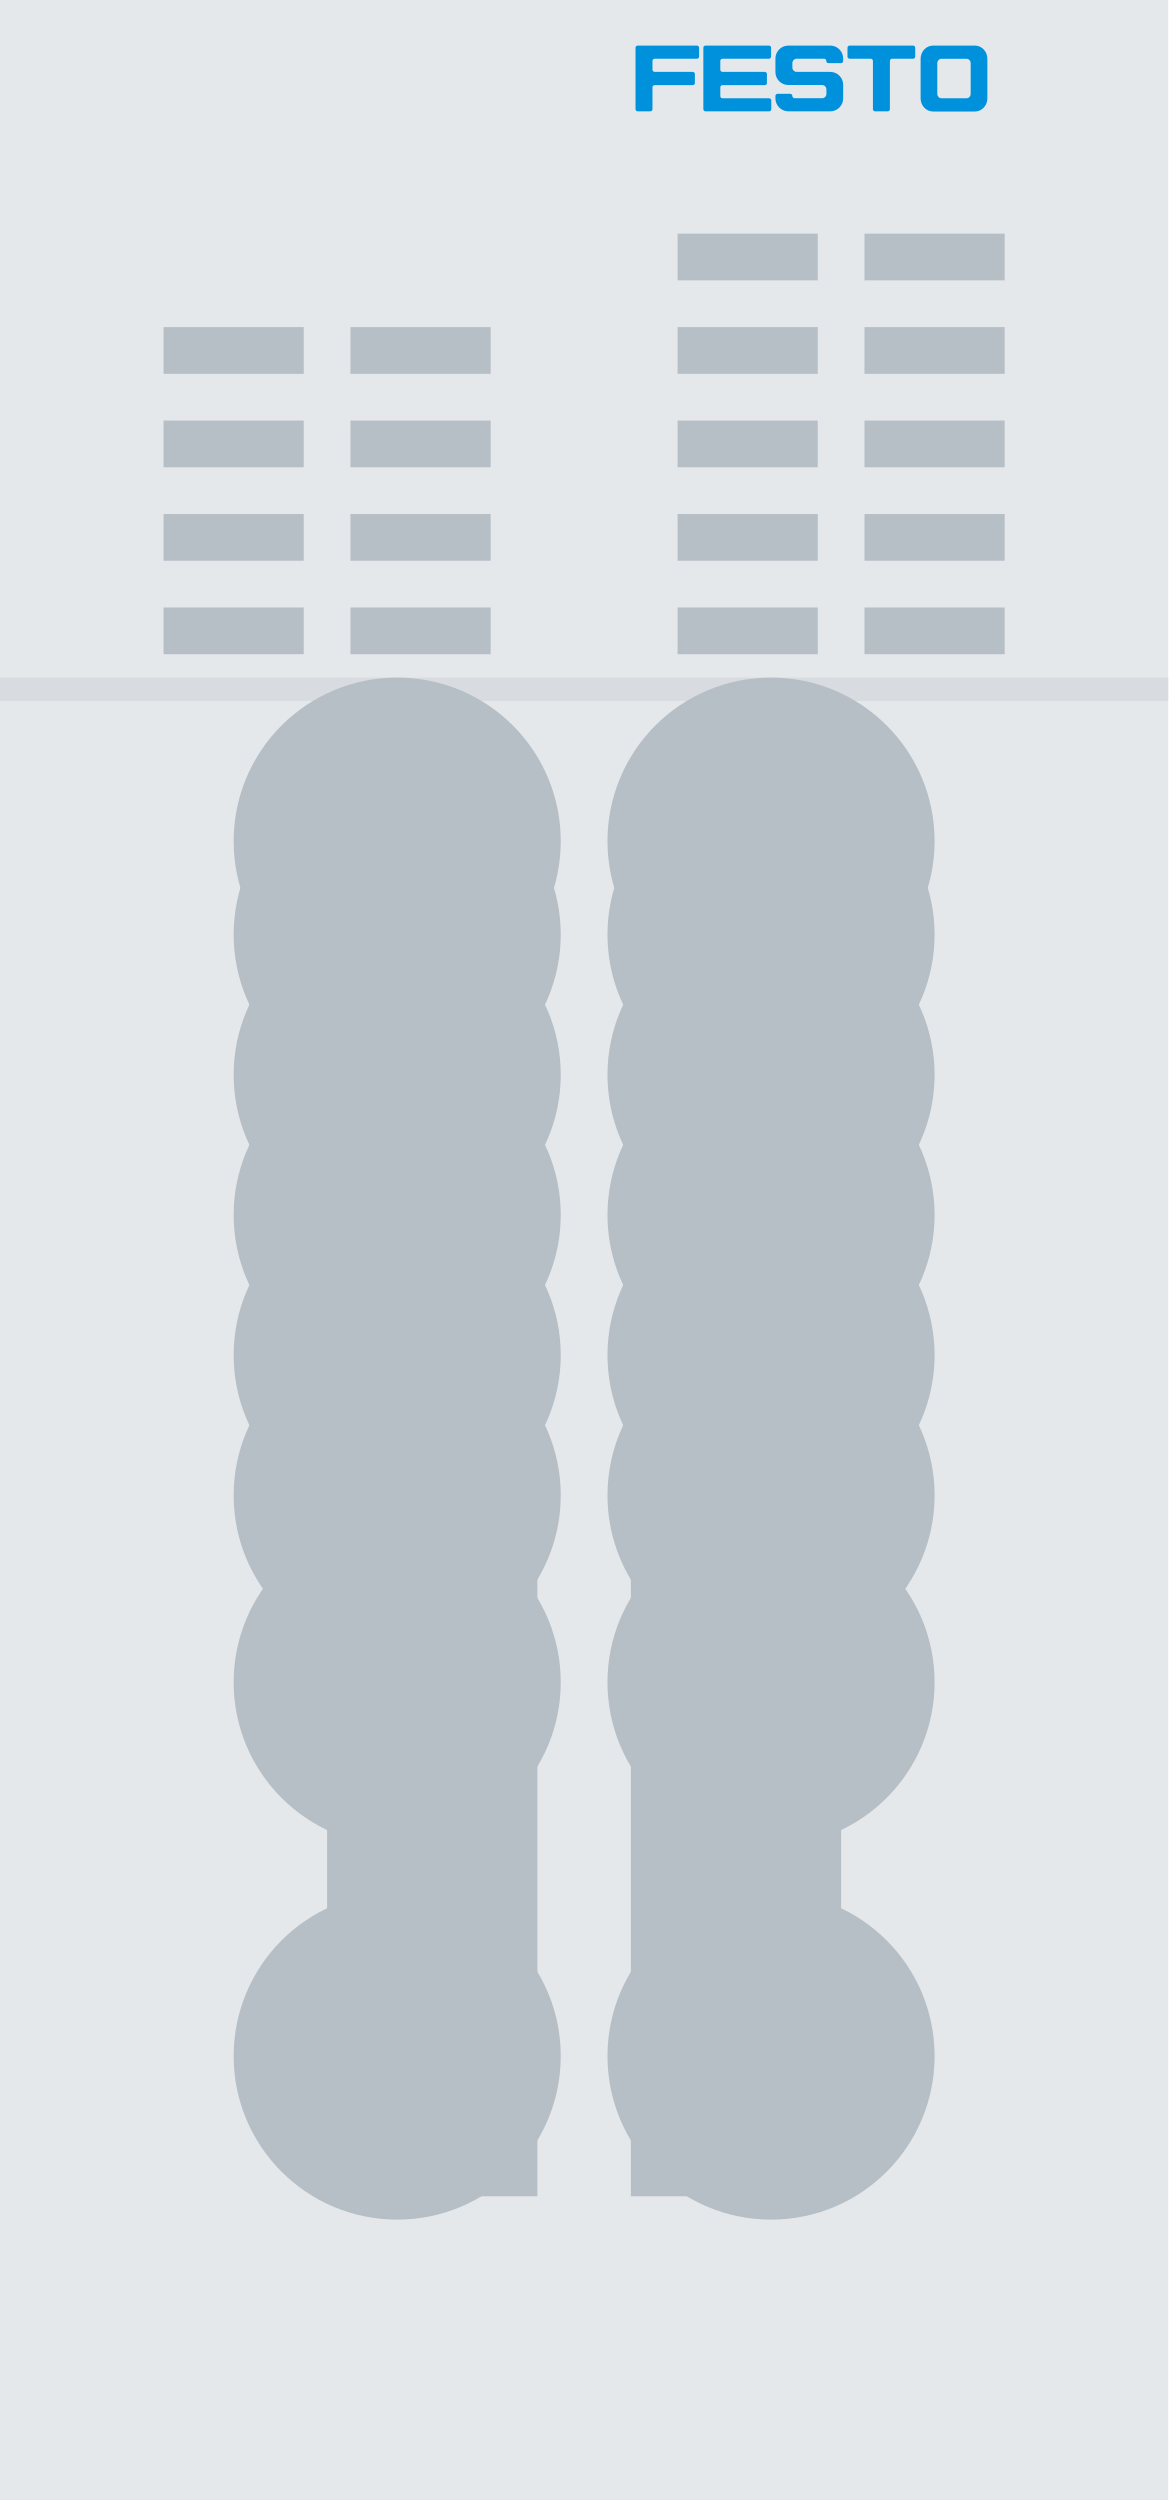
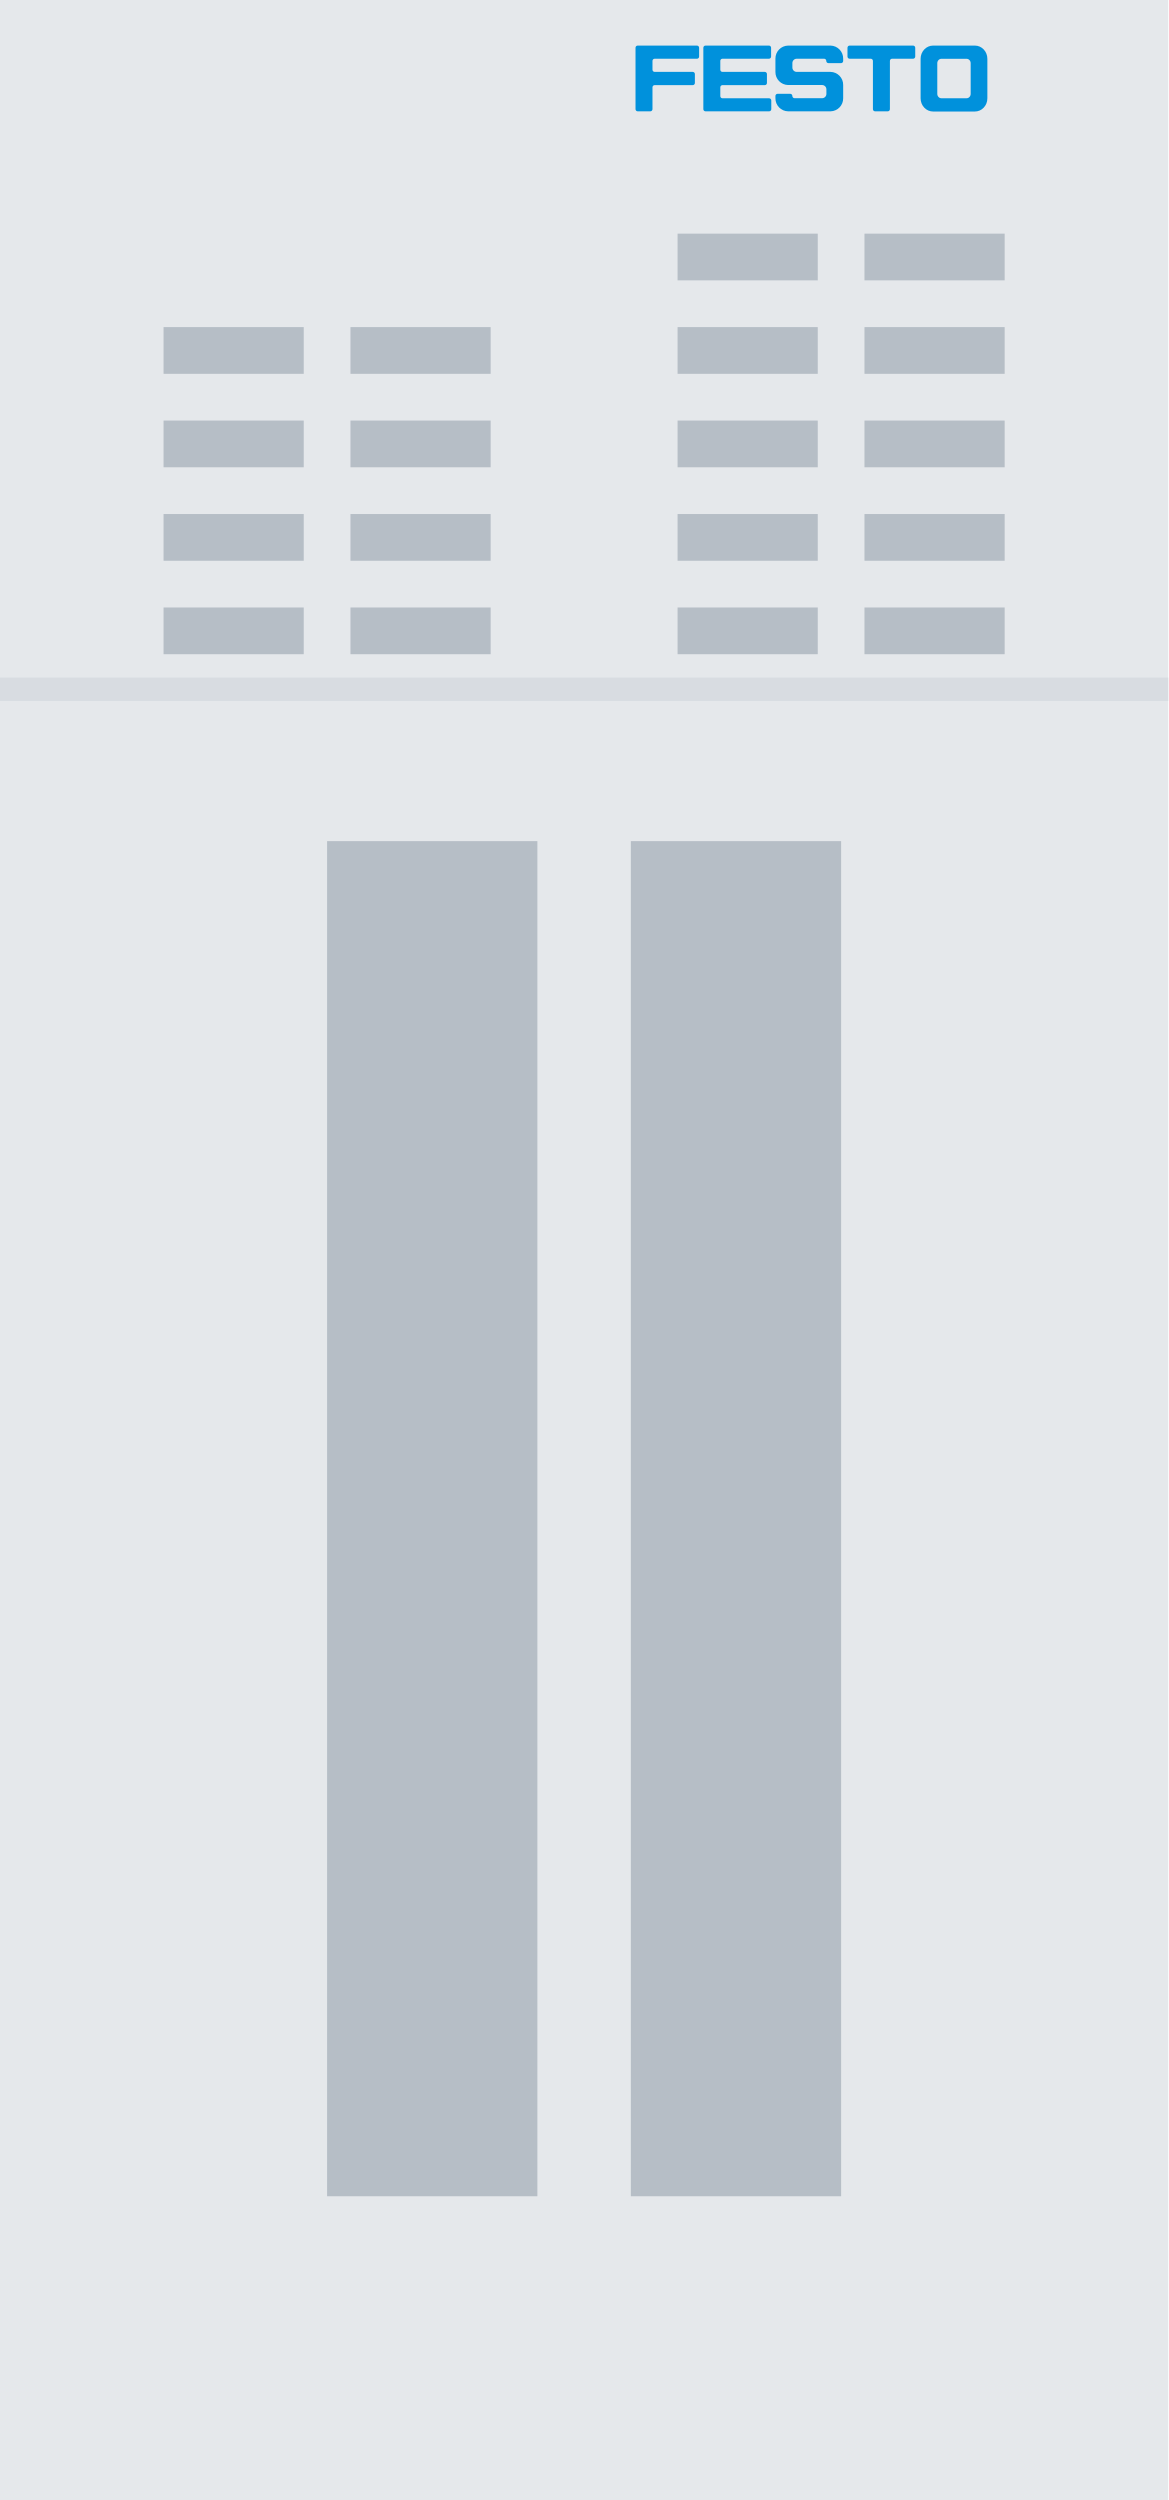
<svg xmlns="http://www.w3.org/2000/svg" id="CPX-AP-A-12DI4DO-PI" width="50" height="107" viewBox="0 0 50 107">
  <g id="CPX-AP-A_Base" data-name="CPX-AP-A Base">
    <rect id="Base" width="50" height="107" fill="#e5e8eb" />
    <g id="Festo_Logo" data-name="Festo Logo">
      <path id="F" d="M.091,2.814A.093.093,0,0,1,0,2.72V.094A.093.093,0,0,1,.091,0h2.54a.093.093,0,0,1,.091.094V.469a.092.092,0,0,1-.091.094H.817A.092.092,0,0,0,.726.657v.375a.093.093,0,0,0,.091.094H2.45a.092.092,0,0,1,.091.094V1.6a.092.092,0,0,1-.09.093H.817a.093.093,0,0,0-.091.094V2.72a.093.093,0,0,1-.091.094Z" transform="translate(27.2 1.951)" fill="#0091dc" />
      <path id="E" d="M0,.094A.093.093,0,0,1,.091,0H2.813A.093.093,0,0,1,2.9.094V.469a.093.093,0,0,1-.091.094h-2A.092.092,0,0,0,.726.657v.375a.092.092,0,0,0,.091.094H2.631a.092.092,0,0,1,.091.094V1.6a.092.092,0,0,1-.091.093H.817a.093.093,0,0,0-.091.094v.375a.093.093,0,0,0,.091.094h2a.092.092,0,0,1,.091.094V2.72a.093.093,0,0,1-.091.094H.091A.093.093,0,0,1,0,2.72Z" transform="translate(30.103 1.951)" fill="#0091dc" />
      <path id="S" d="M0,1.126a.553.553,0,0,0,.544.562H2a.185.185,0,0,1,.182.188v.187A.184.184,0,0,1,2,2.252H.816a.093.093,0,0,1-.091-.094.092.092,0,0,0-.09-.094H.09A.092.092,0,0,0,0,2.157v.094a.554.554,0,0,0,.544.563H2.359A.554.554,0,0,0,2.9,2.252V1.688a.553.553,0,0,0-.544-.562H.907A.185.185,0,0,1,.726.938V.751A.184.184,0,0,1,.907.563H2.086a.092.092,0,0,1,.091.094.092.092,0,0,0,.09.094h.545A.092.092,0,0,0,2.9.657V.563A.554.554,0,0,0,2.359,0H.544A.554.554,0,0,0,0,.563Z" transform="translate(33.188 1.951)" fill="#0091dc" />
      <path id="T" d="M0,.094A.093.093,0,0,1,.092,0H2.812A.093.093,0,0,1,2.9.094V.469a.093.093,0,0,1-.091.094H1.906a.092.092,0,0,0-.09.094V2.72a.093.093,0,0,1-.091.094H1.18a.093.093,0,0,1-.091-.094V.657A.092.092,0,0,0,1,.563H.091A.093.093,0,0,1,0,.469V.094Z" transform="translate(36.272 1.951)" fill="#0091dc" />
      <path id="O" d="M2.322,2.822H.535a.508.508,0,0,1-.208-.044.533.533,0,0,1-.17-.121.565.565,0,0,1-.115-.179A.587.587,0,0,1,0,2.258V.565A.587.587,0,0,1,.042.345.566.566,0,0,1,.157.165.534.534,0,0,1,.327.044.507.507,0,0,1,.535,0H2.322a.509.509,0,0,1,.209.044A.532.532,0,0,1,2.7.165a.565.565,0,0,1,.115.18.589.589,0,0,1,.042.22V2.258a.588.588,0,0,1-.042.22.565.565,0,0,1-.115.179.532.532,0,0,1-.17.121A.509.509,0,0,1,2.322,2.822ZM.893.565A.173.173,0,0,0,.766.62.192.192,0,0,0,.714.753V2.069A.193.193,0,0,0,.766,2.2a.173.173,0,0,0,.127.055H1.965A.173.173,0,0,0,2.091,2.2a.193.193,0,0,0,.052-.133V.753A.192.192,0,0,0,2.091.62.173.173,0,0,0,1.965.565Z" transform="translate(39.402 1.951)" fill="#0091dc" />
    </g>
    <line id="Line" x2="49" transform="translate(0.5 29.5)" fill="none" stroke="#d8dce1" stroke-linecap="square" stroke-width="1" />
  </g>
  <g id="Auxiliary_Interfaces" data-name="Auxiliary Interfaces">
    <rect id="Right" width="9" height="58" fill="#b6bec6" x="27" y="36.0">
      </rect>
    <rect id="Left" width="9" height="58" fill="#b6bec6" x="14" y="36.0">
      </rect>
  </g>
  <g id="LEDs">
    <g id="Right-2" data-name="Right">
      <rect id="LED_O3" width="6" height="2" fill="#b6bec6" data-name="O3" x="37" y="26" />
      <rect id="LED_O2" width="6" height="2" fill="#b6bec6" data-name="O2" x="29" y="26" />
      <rect id="LED_I11" width="6" height="2" fill="#b6bec6" data-name="I11" x="37" y="22" />
      <rect id="LED_I10" width="6" height="2" fill="#b6bec6" data-name="I10" x="29" y="22" />
      <rect id="LED_I7" width="6" height="2" fill="#b6bec6" data-name="I7" x="37" y="18" />
      <rect id="LED_I6" width="6" height="2" fill="#b6bec6" data-name="I6" x="29" y="18" />
      <rect id="LED_I3" width="6" height="2" fill="#b6bec6" data-name="I3" x="37" y="14" />
      <rect id="LED_I2" width="6" height="2" fill="#b6bec6" data-name="I2" x="29" y="14" />
      <rect id="LED_PL" width="6" height="2" fill="#b6bec6" data-name="PL" x="37" y="10" />
      <rect id="LED_MD" width="6" height="2" fill="#b6bec6" data-name="MD" x="29" y="10" />
    </g>
    <g id="Left-2" data-name="Left">
      <rect id="LED_O1" width="6" height="2" fill="#b6bec6" data-name="O1" x="15" y="26" />
      <rect id="LED_O0" width="6" height="2" fill="#b6bec6" data-name="O0" x="7" y="26" />
      <rect id="LED_I9" width="6" height="2" fill="#b6bec6" data-name="I9" x="15" y="22" />
      <rect id="LED_I8" width="6" height="2" fill="#b6bec6" data-name="I8" x="7" y="22" />
      <rect id="LED_I5" width="6" height="2" fill="#b6bec6" data-name="I5" x="15" y="18" />
      <rect id="LED_I4" width="6" height="2" fill="#b6bec6" data-name="I4" x="7" y="18" />
      <rect id="LED_I1" width="6" height="2" fill="#b6bec6" data-name="I1" x="15" y="14" />
      <rect id="LED_I0" width="6" height="2" fill="#b6bec6" data-name="I0" x="7" y="14" />
    </g>
  </g>
-   <g id="Connectors" data-name="Connectors">
-     <circle id="X0" cx="17.0" cy="72.0" r="6" fill="#b6bec6" stroke="#b6bec6" stroke-width="2" data-kind="out">
-       </circle>
-     <circle id="X1" cx="33.0" cy="72.0" r="6" fill="#b6bec6" stroke="#b6bec6" stroke-width="2" data-kind="out">
-       </circle>
-     <circle id="X2" cx="17.0" cy="88.0" r="6" fill="#b6bec6" stroke="#b6bec6" stroke-width="2" data-kind="out">
-       </circle>
-     <circle id="X3" cx="33.0" cy="88.0" r="6" fill="#b6bec6" stroke="#b6bec6" stroke-width="2" data-kind="out">
-       </circle>
-     <circle id="X4" cx="17.0" cy="40.0" r="6" fill="#b6bec6" stroke="#b6bec6" stroke-width="2" data-kind="in">
-       </circle>
-     <circle id="X5" cx="33.0" cy="40.0" r="6" fill="#b6bec6" stroke="#b6bec6" stroke-width="2" data-kind="in">
-       </circle>
-     <circle id="X6" cx="17.0" cy="46.0" r="6" fill="#b6bec6" stroke="#b6bec6" stroke-width="2" data-kind="in">
-       </circle>
-     <circle id="X7" cx="33.0" cy="46.0" r="6" fill="#b6bec6" stroke="#b6bec6" stroke-width="2" data-kind="in">
-       </circle>
-     <circle id="X8" cx="17.0" cy="52.0" r="6" fill="#b6bec6" stroke="#b6bec6" stroke-width="2" data-kind="in">
-       </circle>
-     <circle id="X9" cx="33.0" cy="52.0" r="6" fill="#b6bec6" stroke="#b6bec6" stroke-width="2" data-kind="in">
-       </circle>
-     <circle id="X10" cx="17.0" cy="58.0" r="6" fill="#b6bec6" stroke="#b6bec6" stroke-width="2" data-kind="in">
-       </circle>
-     <circle id="X11" cx="33.0" cy="58.0" r="6" fill="#b6bec6" stroke="#b6bec6" stroke-width="2" data-kind="in">
-       </circle>
-     <circle id="X12" cx="17.0" cy="64.0" r="6" fill="#b6bec6" stroke="#b6bec6" stroke-width="2" data-kind="in">
-       </circle>
-     <circle id="X13" cx="33.0" cy="64.0" r="6" fill="#b6bec6" stroke="#b6bec6" stroke-width="2" data-kind="in">
-       </circle>
-     <circle id="X14" cx="17.0" cy="36.0" r="6" fill="#b6bec6" stroke="#b6bec6" stroke-width="2" data-kind="in">
-       </circle>
-     <circle id="X15" cx="33.0" cy="36.0" r="6" fill="#b6bec6" stroke="#b6bec6" stroke-width="2" data-kind="in">
-       </circle>
-   </g>
</svg>
